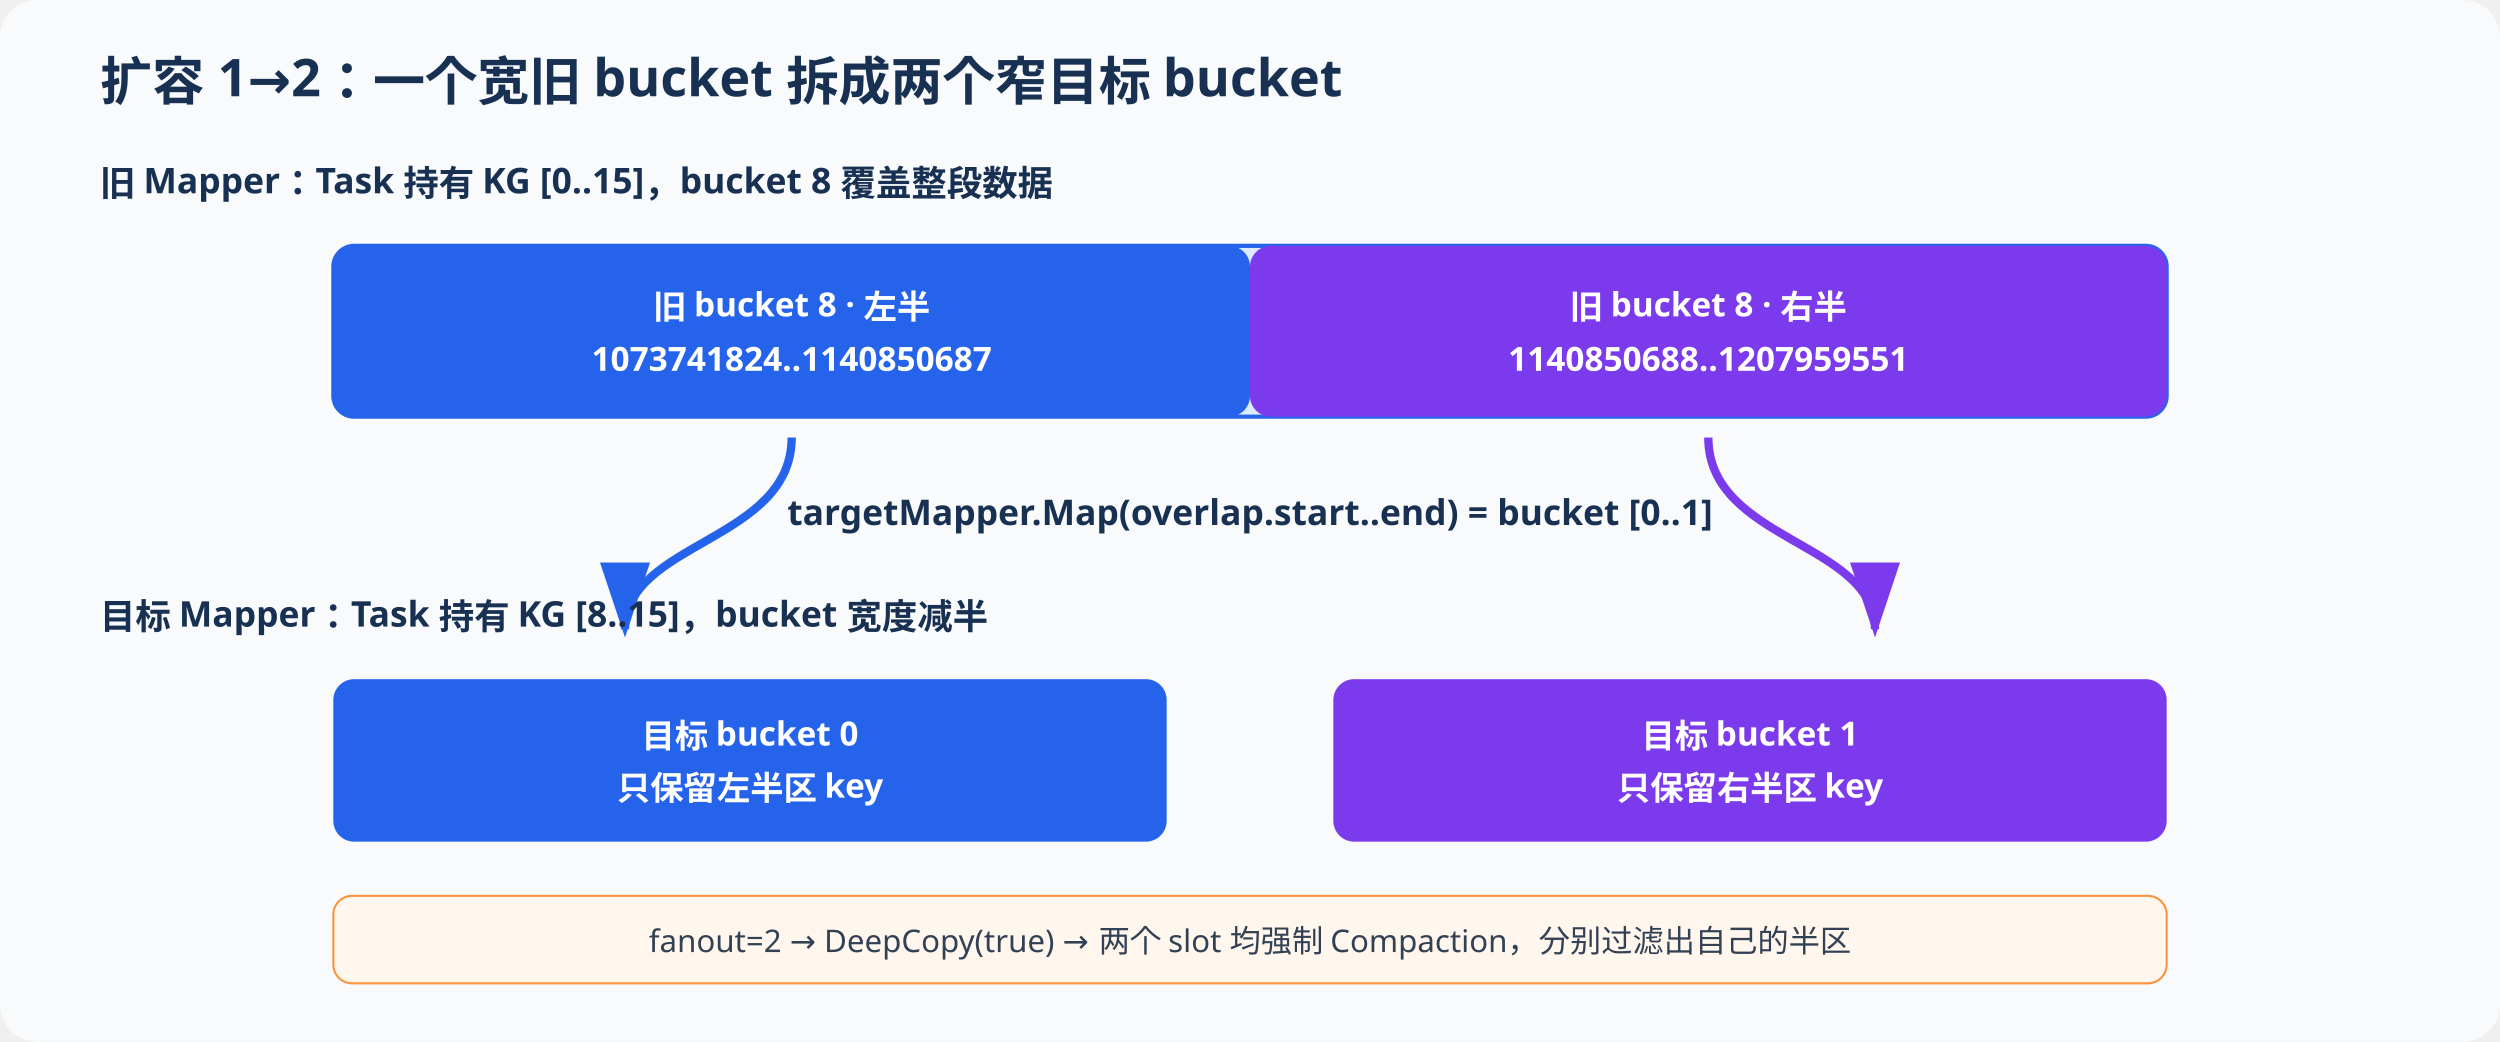
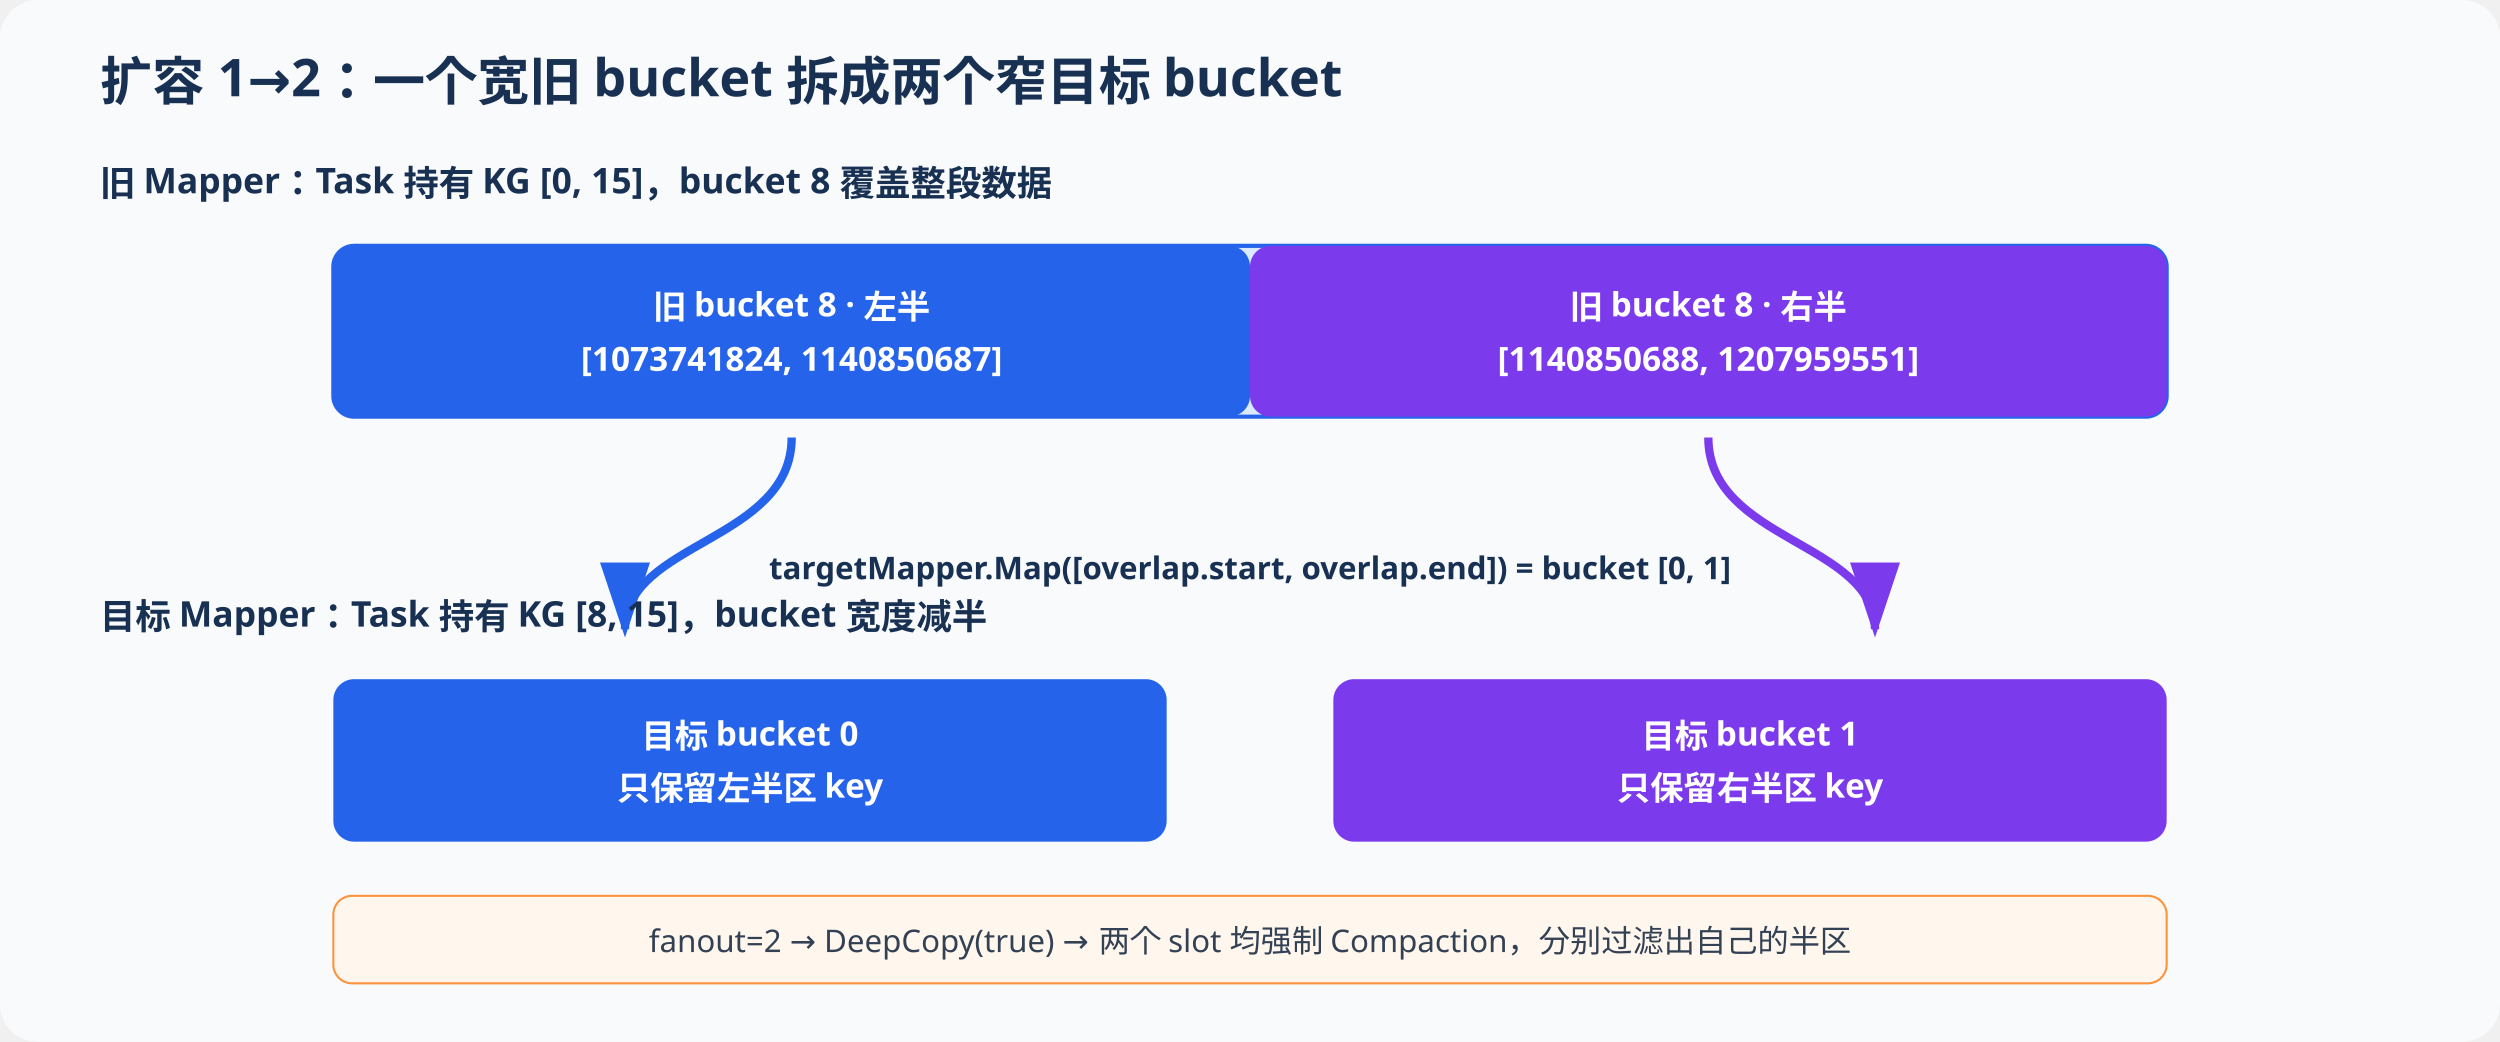
<svg xmlns="http://www.w3.org/2000/svg" width="1200" height="500" viewBox="0 0 1200 500" role="img">
  <defs>
    <style>
      .title{font:700 25px "Microsoft YaHei",sans-serif;fill:#183153}
      .label{font:600 17px "Microsoft YaHei",sans-serif;fill:#183153}
      .text{font:15px "Microsoft YaHei",sans-serif;fill:#334155}
      .num{font:14px Consolas,monospace;fill:#334155}
      .white{font:600 16px "Microsoft YaHei",sans-serif;fill:#fff}
    </style>
    <marker id="a1" markerWidth="10" markerHeight="10" refX="8" refY="3" orient="auto">
      <path d="M0 0 L9 3 L0 6 Z" fill="#2563eb" />
    </marker>
    <marker id="a2" markerWidth="10" markerHeight="10" refX="8" refY="3" orient="auto">
      <path d="M0 0 L9 3 L0 6 Z" fill="#7c3aed" />
    </marker>
  </defs>
  <rect width="1200" height="500" rx="18" fill="#f8fafc" />
  <text x="48" y="48" class="title">扩容 1→2：一个宽旧 bucket 拆成两个窄目标 bucket</text>
-   <text x="48" y="94" class="label">旧 Mapper：Task 持有 KG [0..15]，bucket 8 覆盖整段数据</text>
+   <text x="48" y="94" class="label">旧 Mapper：Task 持有 KG [0, 15]，bucket 8 覆盖整段数据</text>
  <rect x="160" y="118" width="880" height="82" rx="10" fill="#dbeafe" stroke="#2563eb" stroke-width="2" />
  <rect x="160" y="118" width="440" height="82" rx="10" fill="#2563eb" />
  <rect x="600" y="118" width="440" height="82" rx="10" fill="#7c3aed" />
  <text x="380" y="153" text-anchor="middle" class="white">旧 bucket 8 · 左半</text>
-   <text x="380" y="178" text-anchor="middle" class="white">1073741824..1140850687</text>
+   <text x="380" y="178" text-anchor="middle" class="white">[1073741824, 1140850687]</text>
  <text x="820" y="153" text-anchor="middle" class="white">旧 bucket 8 · 右半</text>
-   <text x="820" y="178" text-anchor="middle" class="white">1140850688..1207959551</text>
+   <text x="820" y="178" text-anchor="middle" class="white">[1140850688, 1207959551]</text>
  <path d="M380 210 C380 260 300 260 300 302" fill="none" stroke="#2563eb" stroke-width="4" marker-end="url(#a1)" />
  <path d="M820 210 C820 260 900 260 900 302" fill="none" stroke="#7c3aed" stroke-width="4" marker-end="url(#a2)" />
-   <text x="600" y="252" text-anchor="middle" class="label">targetMapper.Map(overlap.start..end) = bucket [0..1]</text>
-   <text x="48" y="302" class="label">目标 Mapper：Task 持有 KG [8..15]，bucket 宽度减半</text>
+   <text x="600" y="278" text-anchor="middle" class="label" style="font-size:15px">targetMapper.Map([overlap.start, overlap.end]) = bucket [0, 1]</text>
+   <text x="48" y="302" class="label">目标 Mapper：Task 持有 KG [8, 15]，bucket 宽度减半</text>
  <rect x="160" y="326" width="400" height="78" rx="10" fill="#2563eb" />
  <rect x="640" y="326" width="400" height="78" rx="10" fill="#7c3aed" />
  <text x="360" y="359" text-anchor="middle" class="white">目标 bucket 0</text>
  <text x="360" y="384" text-anchor="middle" class="white">只保留左半区 key</text>
  <text x="840" y="359" text-anchor="middle" class="white">目标 bucket 1</text>
  <text x="840" y="384" text-anchor="middle" class="white">只保留右半区 key</text>
  <rect x="160" y="430" width="880" height="42" rx="9" fill="#fff7ed" stroke="#fb923c" />
  <text x="600" y="457" text-anchor="middle" class="text">fanout=2 → DeepCopy(true) → 两个 slot 均强制 Compaction，分别过滤出自己的半区</text>
</svg>
